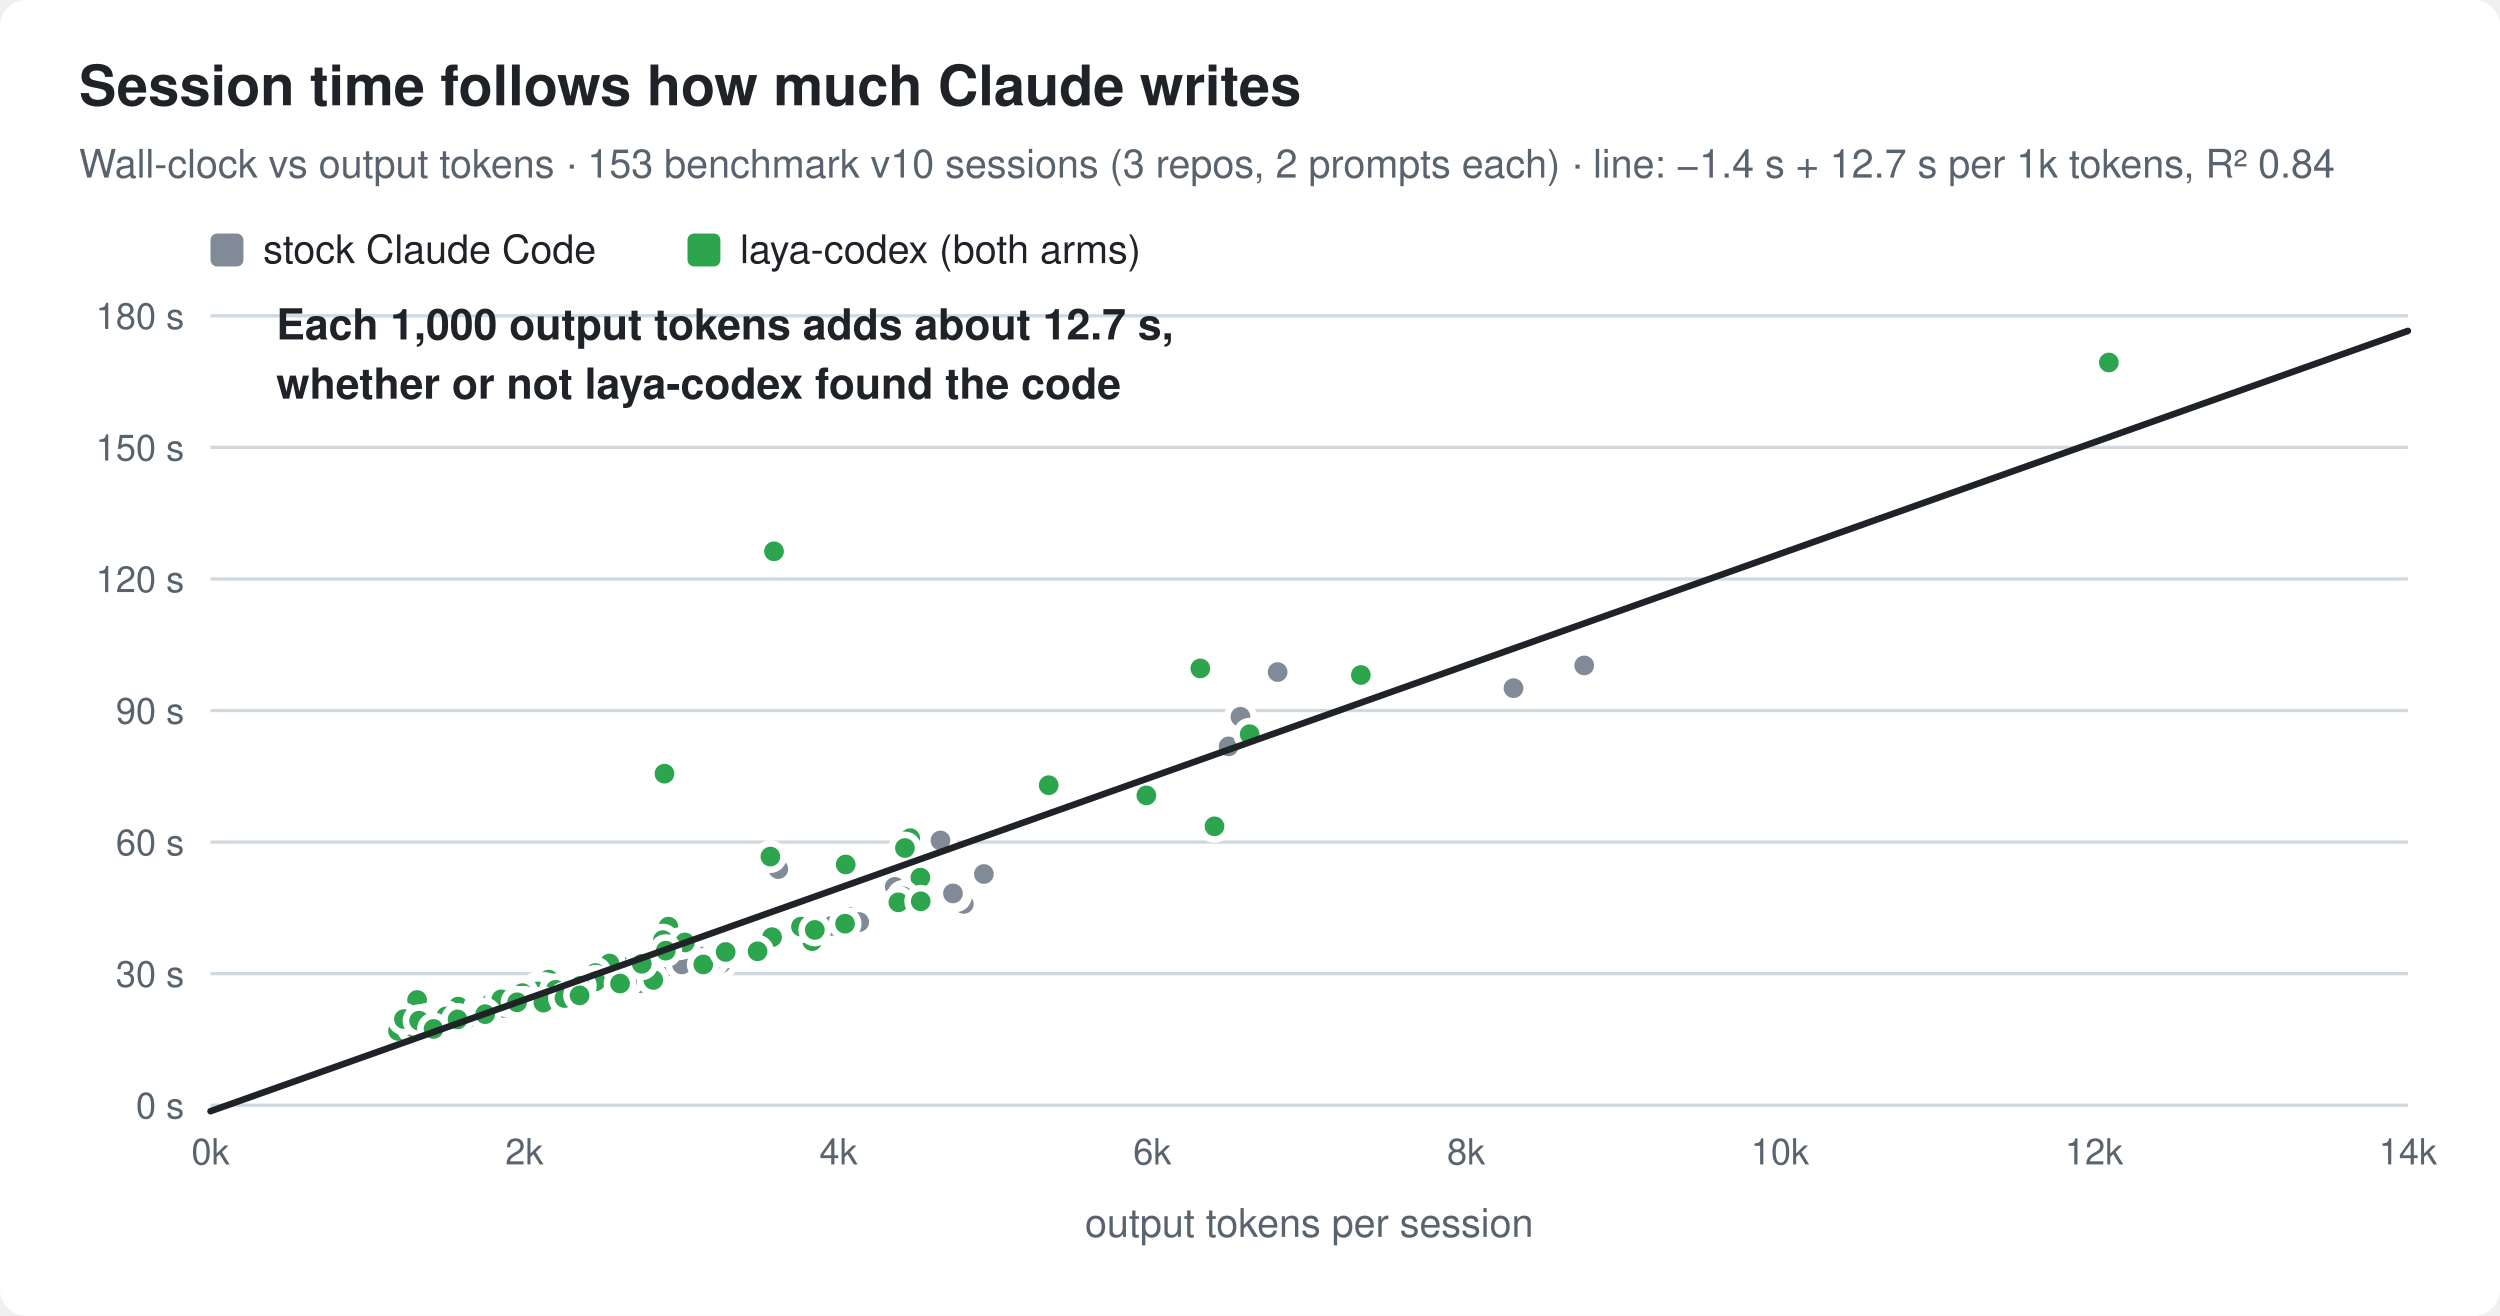
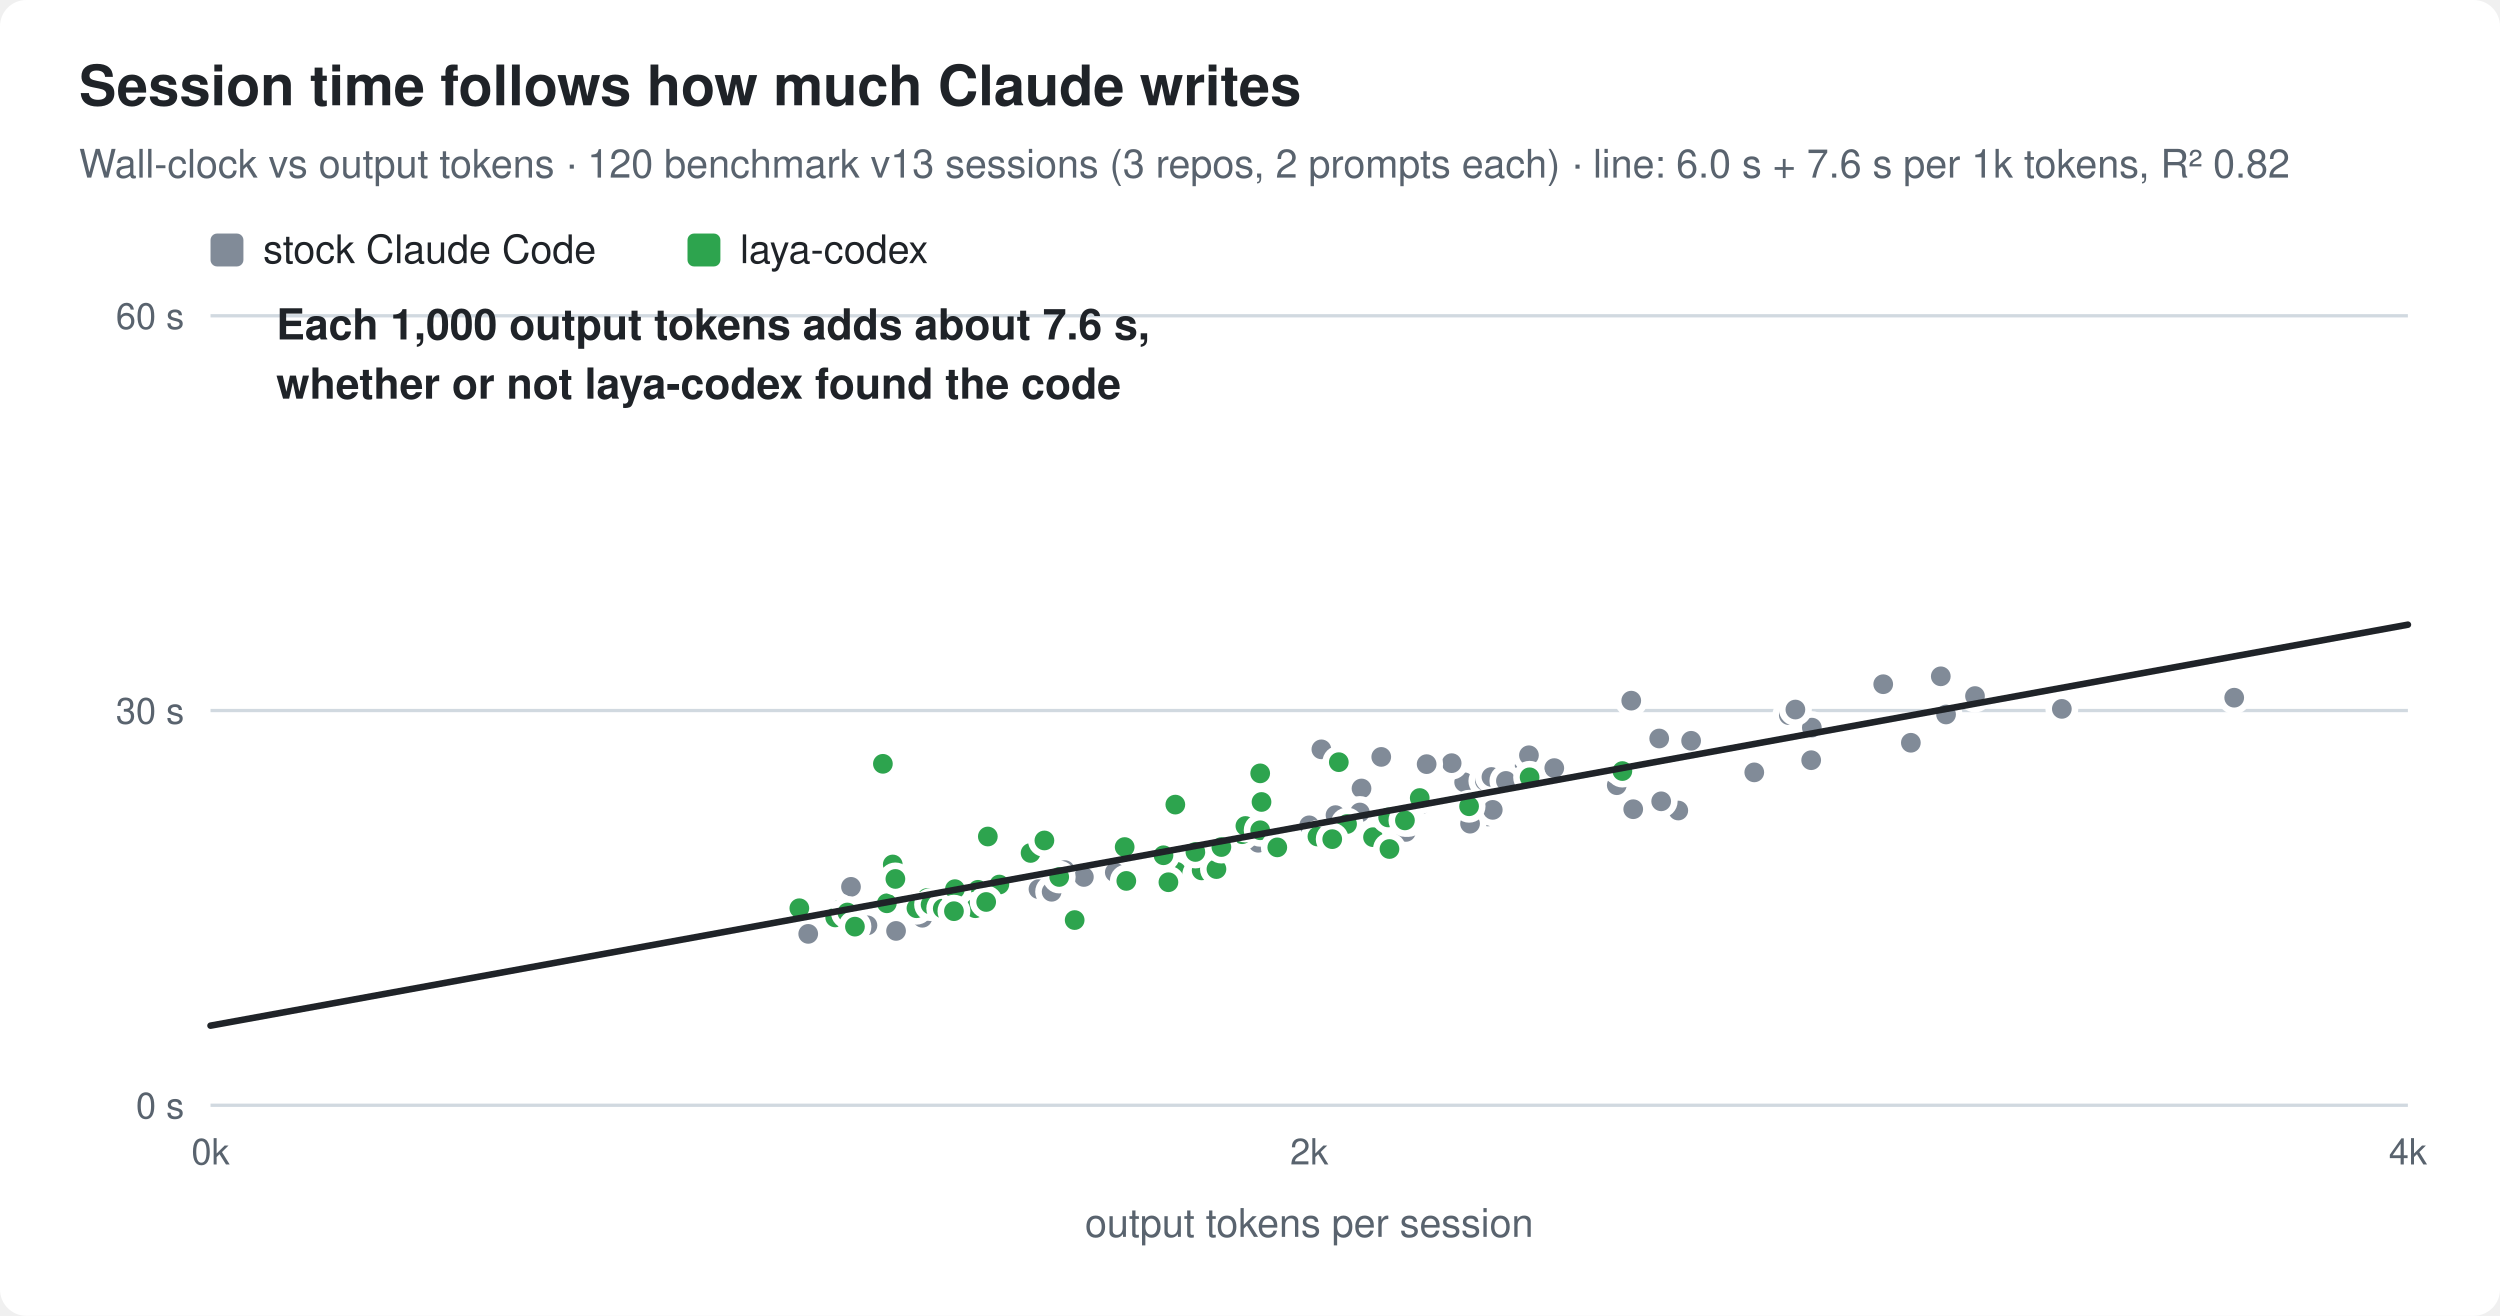
- <svg xmlns="http://www.w3.org/2000/svg" width="760" height="400" viewBox="0 0 760 400" role="img" aria-label="Session wall-clock against output tokens, benchmark v10">
+ <svg xmlns="http://www.w3.org/2000/svg" width="760" height="400" viewBox="0 0 760 400" role="img" aria-label="Session wall-clock against output tokens, benchmark v13">
  <rect width="760" height="400" rx="8" fill="#ffffff" />
  <text x="24.0" y="32.0" font-family="-apple-system,BlinkMacSystemFont,'Segoe UI',Helvetica,Arial,sans-serif" font-size="17" fill="#1f2328" text-anchor="start" font-weight="600">Session time follows how much Claude writes</text>
-   <text x="24.0" y="54.0" font-family="-apple-system,BlinkMacSystemFont,'Segoe UI',Helvetica,Arial,sans-serif" font-size="12" fill="#59636e" text-anchor="start" font-weight="normal">Wall-clock vs output tokens · 153 benchmark v10 sessions (3 repos, 2 prompts each) · line: −1.4 s + 12.7 s per 1k tokens, R² 0.84</text>
+   <text x="24.0" y="54.0" font-family="-apple-system,BlinkMacSystemFont,'Segoe UI',Helvetica,Arial,sans-serif" font-size="12" fill="#59636e" text-anchor="start" font-weight="normal">Wall-clock vs output tokens · 120 benchmark v13 sessions (3 repos, 2 prompts each) · line: 6.0 s + 7.6 s per 1k tokens, R² 0.82</text>
  <rect x="64" y="71" width="10" height="10" rx="2" fill="#818b98" />
  <text x="80.0" y="80.0" font-family="-apple-system,BlinkMacSystemFont,'Segoe UI',Helvetica,Arial,sans-serif" font-size="12" fill="#1f2328" text-anchor="start" font-weight="normal">stock Claude Code</text>
  <rect x="209" y="71" width="10" height="10" rx="2" fill="#2da44e" />
-   <text x="225.0" y="80.0" font-family="-apple-system,BlinkMacSystemFont,'Segoe UI',Helvetica,Arial,sans-serif" font-size="12" fill="#1f2328" text-anchor="start" font-weight="normal">laya-codex (both arms)</text>
+   <text x="225.0" y="80.0" font-family="-apple-system,BlinkMacSystemFont,'Segoe UI',Helvetica,Arial,sans-serif" font-size="12" fill="#1f2328" text-anchor="start" font-weight="normal">laya-codex</text>
  <line x1="64.0" y1="336.0" x2="732.0" y2="336.0" stroke="#d1d9e0" stroke-width="1" />
  <text x="56.0" y="340.0" font-family="-apple-system,BlinkMacSystemFont,'Segoe UI',Helvetica,Arial,sans-serif" font-size="11" fill="#59636e" text-anchor="end" font-weight="normal">0 s</text>
-   <line x1="64.0" y1="296.0" x2="732.0" y2="296.0" stroke="#d1d9e0" stroke-width="1" />
-   <text x="56.0" y="300.0" font-family="-apple-system,BlinkMacSystemFont,'Segoe UI',Helvetica,Arial,sans-serif" font-size="11" fill="#59636e" text-anchor="end" font-weight="normal">30 s</text>
-   <line x1="64.0" y1="256.0" x2="732.0" y2="256.0" stroke="#d1d9e0" stroke-width="1" />
-   <text x="56.0" y="260.0" font-family="-apple-system,BlinkMacSystemFont,'Segoe UI',Helvetica,Arial,sans-serif" font-size="11" fill="#59636e" text-anchor="end" font-weight="normal">60 s</text>
  <line x1="64.0" y1="216.0" x2="732.0" y2="216.0" stroke="#d1d9e0" stroke-width="1" />
-   <text x="56.0" y="220.0" font-family="-apple-system,BlinkMacSystemFont,'Segoe UI',Helvetica,Arial,sans-serif" font-size="11" fill="#59636e" text-anchor="end" font-weight="normal">90 s</text>
-   <line x1="64.0" y1="176.0" x2="732.0" y2="176.0" stroke="#d1d9e0" stroke-width="1" />
-   <text x="56.0" y="180.0" font-family="-apple-system,BlinkMacSystemFont,'Segoe UI',Helvetica,Arial,sans-serif" font-size="11" fill="#59636e" text-anchor="end" font-weight="normal">120 s</text>
-   <line x1="64.0" y1="136.0" x2="732.0" y2="136.0" stroke="#d1d9e0" stroke-width="1" />
-   <text x="56.0" y="140.0" font-family="-apple-system,BlinkMacSystemFont,'Segoe UI',Helvetica,Arial,sans-serif" font-size="11" fill="#59636e" text-anchor="end" font-weight="normal">150 s</text>
+   <text x="56.0" y="220.0" font-family="-apple-system,BlinkMacSystemFont,'Segoe UI',Helvetica,Arial,sans-serif" font-size="11" fill="#59636e" text-anchor="end" font-weight="normal">30 s</text>
  <line x1="64.0" y1="96.0" x2="732.0" y2="96.0" stroke="#d1d9e0" stroke-width="1" />
-   <text x="56.0" y="100.0" font-family="-apple-system,BlinkMacSystemFont,'Segoe UI',Helvetica,Arial,sans-serif" font-size="11" fill="#59636e" text-anchor="end" font-weight="normal">180 s</text>
+   <text x="56.0" y="100.0" font-family="-apple-system,BlinkMacSystemFont,'Segoe UI',Helvetica,Arial,sans-serif" font-size="11" fill="#59636e" text-anchor="end" font-weight="normal">60 s</text>
  <text x="64.0" y="354.0" font-family="-apple-system,BlinkMacSystemFont,'Segoe UI',Helvetica,Arial,sans-serif" font-size="11" fill="#59636e" text-anchor="middle" font-weight="normal">0k</text>
-   <text x="159.4" y="354.0" font-family="-apple-system,BlinkMacSystemFont,'Segoe UI',Helvetica,Arial,sans-serif" font-size="11" fill="#59636e" text-anchor="middle" font-weight="normal">2k</text>
-   <text x="254.9" y="354.0" font-family="-apple-system,BlinkMacSystemFont,'Segoe UI',Helvetica,Arial,sans-serif" font-size="11" fill="#59636e" text-anchor="middle" font-weight="normal">4k</text>
-   <text x="350.3" y="354.0" font-family="-apple-system,BlinkMacSystemFont,'Segoe UI',Helvetica,Arial,sans-serif" font-size="11" fill="#59636e" text-anchor="middle" font-weight="normal">6k</text>
-   <text x="445.7" y="354.0" font-family="-apple-system,BlinkMacSystemFont,'Segoe UI',Helvetica,Arial,sans-serif" font-size="11" fill="#59636e" text-anchor="middle" font-weight="normal">8k</text>
-   <text x="541.1" y="354.0" font-family="-apple-system,BlinkMacSystemFont,'Segoe UI',Helvetica,Arial,sans-serif" font-size="11" fill="#59636e" text-anchor="middle" font-weight="normal">10k</text>
-   <text x="636.6" y="354.0" font-family="-apple-system,BlinkMacSystemFont,'Segoe UI',Helvetica,Arial,sans-serif" font-size="11" fill="#59636e" text-anchor="middle" font-weight="normal">12k</text>
-   <text x="732.0" y="354.0" font-family="-apple-system,BlinkMacSystemFont,'Segoe UI',Helvetica,Arial,sans-serif" font-size="11" fill="#59636e" text-anchor="middle" font-weight="normal">14k</text>
+   <text x="398.0" y="354.0" font-family="-apple-system,BlinkMacSystemFont,'Segoe UI',Helvetica,Arial,sans-serif" font-size="11" fill="#59636e" text-anchor="middle" font-weight="normal">2k</text>
+   <text x="732.0" y="354.0" font-family="-apple-system,BlinkMacSystemFont,'Segoe UI',Helvetica,Arial,sans-serif" font-size="11" fill="#59636e" text-anchor="middle" font-weight="normal">4k</text>
  <text x="398.0" y="376.0" font-family="-apple-system,BlinkMacSystemFont,'Segoe UI',Helvetica,Arial,sans-serif" font-size="12" fill="#59636e" text-anchor="middle" font-weight="normal">output tokens per session</text>
-   <circle cx="293.0" cy="274.8" r="4" fill="#818b98" stroke="#ffffff" stroke-width="2" />
-   <circle cx="290.5" cy="272.3" r="4" fill="#818b98" stroke="#ffffff" stroke-width="2" />
-   <circle cx="219.2" cy="292.9" r="4" fill="#818b98" stroke="#ffffff" stroke-width="2" />
-   <circle cx="272.0" cy="269.6" r="4" fill="#818b98" stroke="#ffffff" stroke-width="2" />
-   <circle cx="481.6" cy="202.3" r="4" fill="#818b98" stroke="#ffffff" stroke-width="2" />
-   <circle cx="373.5" cy="226.9" r="4" fill="#818b98" stroke="#ffffff" stroke-width="2" />
-   <circle cx="377.1" cy="217.9" r="4" fill="#818b98" stroke="#ffffff" stroke-width="2" />
-   <circle cx="285.9" cy="255.5" r="4" fill="#818b98" stroke="#ffffff" stroke-width="2" />
-   <circle cx="388.4" cy="204.3" r="4" fill="#818b98" stroke="#ffffff" stroke-width="2" />
-   <circle cx="460.1" cy="209.2" r="4" fill="#818b98" stroke="#ffffff" stroke-width="2" />
-   <circle cx="236.6" cy="264.2" r="4" fill="#818b98" stroke="#ffffff" stroke-width="2" />
-   <circle cx="214.2" cy="290.5" r="4" fill="#818b98" stroke="#ffffff" stroke-width="2" />
-   <circle cx="166.0" cy="303.8" r="4" fill="#818b98" stroke="#ffffff" stroke-width="2" />
-   <circle cx="289.7" cy="271.6" r="4" fill="#818b98" stroke="#ffffff" stroke-width="2" />
-   <circle cx="163.2" cy="305.5" r="4" fill="#818b98" stroke="#ffffff" stroke-width="2" />
-   <circle cx="136.3" cy="309.8" r="4" fill="#818b98" stroke="#ffffff" stroke-width="2" />
-   <circle cx="158.0" cy="301.7" r="4" fill="#818b98" stroke="#ffffff" stroke-width="2" />
-   <circle cx="154.9" cy="305.8" r="4" fill="#818b98" stroke="#ffffff" stroke-width="2" />
-   <circle cx="165.1" cy="301.9" r="4" fill="#818b98" stroke="#ffffff" stroke-width="2" />
-   <circle cx="213.4" cy="290.8" r="4" fill="#818b98" stroke="#ffffff" stroke-width="2" />
-   <circle cx="125.4" cy="312.1" r="4" fill="#818b98" stroke="#ffffff" stroke-width="2" />
-   <circle cx="136.2" cy="309.3" r="4" fill="#818b98" stroke="#ffffff" stroke-width="2" />
-   <circle cx="259.3" cy="278.7" r="4" fill="#818b98" stroke="#ffffff" stroke-width="2" />
-   <circle cx="180.2" cy="300.3" r="4" fill="#818b98" stroke="#ffffff" stroke-width="2" />
-   <circle cx="163.5" cy="300.3" r="4" fill="#818b98" stroke="#ffffff" stroke-width="2" />
-   <circle cx="147.5" cy="308.0" r="4" fill="#818b98" stroke="#ffffff" stroke-width="2" />
-   <circle cx="194.2" cy="297.8" r="4" fill="#818b98" stroke="#ffffff" stroke-width="2" />
-   <circle cx="163.5" cy="302.0" r="4" fill="#818b98" stroke="#ffffff" stroke-width="2" />
-   <circle cx="180.2" cy="300.1" r="4" fill="#818b98" stroke="#ffffff" stroke-width="2" />
-   <circle cx="261.2" cy="280.3" r="4" fill="#818b98" stroke="#ffffff" stroke-width="2" />
-   <circle cx="199.0" cy="295.1" r="4" fill="#818b98" stroke="#ffffff" stroke-width="2" />
-   <circle cx="177.6" cy="298.3" r="4" fill="#818b98" stroke="#ffffff" stroke-width="2" />
-   <circle cx="205.2" cy="290.9" r="4" fill="#818b98" stroke="#ffffff" stroke-width="2" />
-   <circle cx="201.4" cy="291.7" r="4" fill="#818b98" stroke="#ffffff" stroke-width="2" />
-   <circle cx="202.8" cy="293.9" r="4" fill="#818b98" stroke="#ffffff" stroke-width="2" />
-   <circle cx="189.2" cy="297.0" r="4" fill="#818b98" stroke="#ffffff" stroke-width="2" />
-   <circle cx="194.4" cy="294.2" r="4" fill="#818b98" stroke="#ffffff" stroke-width="2" />
-   <circle cx="153.6" cy="306.2" r="4" fill="#818b98" stroke="#ffffff" stroke-width="2" />
-   <circle cx="166.2" cy="298.5" r="4" fill="#818b98" stroke="#ffffff" stroke-width="2" />
-   <circle cx="199.9" cy="289.4" r="4" fill="#818b98" stroke="#ffffff" stroke-width="2" />
-   <circle cx="197.0" cy="293.4" r="4" fill="#818b98" stroke="#ffffff" stroke-width="2" />
-   <circle cx="207.4" cy="291.0" r="4" fill="#818b98" stroke="#ffffff" stroke-width="2" />
-   <circle cx="299.1" cy="265.7" r="4" fill="#818b98" stroke="#ffffff" stroke-width="2" />
-   <circle cx="207.3" cy="293.2" r="4" fill="#818b98" stroke="#ffffff" stroke-width="2" />
-   <circle cx="171.6" cy="299.3" r="4" fill="#818b98" stroke="#ffffff" stroke-width="2" />
-   <circle cx="173.3" cy="300.2" r="4" fill="#818b98" stroke="#ffffff" stroke-width="2" />
-   <circle cx="252.7" cy="281.5" r="4" fill="#818b98" stroke="#ffffff" stroke-width="2" />
-   <circle cx="176.7" cy="300.7" r="4" fill="#818b98" stroke="#ffffff" stroke-width="2" />
-   <circle cx="216.7" cy="292.1" r="4" fill="#818b98" stroke="#ffffff" stroke-width="2" />
-   <circle cx="194.6" cy="298.9" r="4" fill="#818b98" stroke="#ffffff" stroke-width="2" />
-   <circle cx="190.8" cy="298.1" r="4" fill="#818b98" stroke="#ffffff" stroke-width="2" />
-   <circle cx="256.9" cy="280.8" r="4" fill="#2da44e" stroke="#ffffff" stroke-width="2" />
-   <circle cx="177.3" cy="302.6" r="4" fill="#2da44e" stroke="#ffffff" stroke-width="2" />
-   <circle cx="179.5" cy="298.0" r="4" fill="#2da44e" stroke="#ffffff" stroke-width="2" />
-   <circle cx="175.1" cy="299.5" r="4" fill="#2da44e" stroke="#ffffff" stroke-width="2" />
-   <circle cx="171.5" cy="302.8" r="4" fill="#2da44e" stroke="#ffffff" stroke-width="2" />
-   <circle cx="151.5" cy="307.1" r="4" fill="#2da44e" stroke="#ffffff" stroke-width="2" />
-   <circle cx="246.9" cy="286.1" r="4" fill="#2da44e" stroke="#ffffff" stroke-width="2" />
-   <circle cx="369.2" cy="251.2" r="4" fill="#2da44e" stroke="#ffffff" stroke-width="2" />
-   <circle cx="379.9" cy="223.2" r="4" fill="#2da44e" stroke="#ffffff" stroke-width="2" />
-   <circle cx="279.8" cy="266.8" r="4" fill="#2da44e" stroke="#ffffff" stroke-width="2" />
-   <circle cx="413.7" cy="205.2" r="4" fill="#2da44e" stroke="#ffffff" stroke-width="2" />
-   <circle cx="641.1" cy="110.2" r="4" fill="#2da44e" stroke="#ffffff" stroke-width="2" />
-   <circle cx="364.9" cy="203.2" r="4" fill="#2da44e" stroke="#ffffff" stroke-width="2" />
-   <circle cx="276.7" cy="254.8" r="4" fill="#2da44e" stroke="#ffffff" stroke-width="2" />
-   <circle cx="203.2" cy="281.7" r="4" fill="#2da44e" stroke="#ffffff" stroke-width="2" />
-   <circle cx="318.8" cy="238.7" r="4" fill="#2da44e" stroke="#ffffff" stroke-width="2" />
-   <circle cx="275.1" cy="257.8" r="4" fill="#2da44e" stroke="#ffffff" stroke-width="2" />
-   <circle cx="234.2" cy="260.4" r="4" fill="#2da44e" stroke="#ffffff" stroke-width="2" />
-   <circle cx="348.5" cy="241.8" r="4" fill="#2da44e" stroke="#ffffff" stroke-width="2" />
-   <circle cx="257.1" cy="262.8" r="4" fill="#2da44e" stroke="#ffffff" stroke-width="2" />
-   <circle cx="202.0" cy="235.2" r="4" fill="#2da44e" stroke="#ffffff" stroke-width="2" />
-   <circle cx="213.8" cy="293.2" r="4" fill="#2da44e" stroke="#ffffff" stroke-width="2" />
-   <circle cx="206.6" cy="286.9" r="4" fill="#2da44e" stroke="#ffffff" stroke-width="2" />
-   <circle cx="186.6" cy="298.7" r="4" fill="#2da44e" stroke="#ffffff" stroke-width="2" />
-   <circle cx="160.7" cy="306.1" r="4" fill="#2da44e" stroke="#ffffff" stroke-width="2" />
-   <circle cx="156.7" cy="304.3" r="4" fill="#2da44e" stroke="#ffffff" stroke-width="2" />
-   <circle cx="234.7" cy="284.9" r="4" fill="#2da44e" stroke="#ffffff" stroke-width="2" />
-   <circle cx="274.6" cy="272.5" r="4" fill="#2da44e" stroke="#ffffff" stroke-width="2" />
-   <circle cx="163.0" cy="303.3" r="4" fill="#2da44e" stroke="#ffffff" stroke-width="2" />
-   <circle cx="160.4" cy="304.5" r="4" fill="#2da44e" stroke="#ffffff" stroke-width="2" />
-   <circle cx="158.9" cy="305.3" r="4" fill="#2da44e" stroke="#ffffff" stroke-width="2" />
-   <circle cx="151.8" cy="305.8" r="4" fill="#2da44e" stroke="#ffffff" stroke-width="2" />
-   <circle cx="126.8" cy="304.0" r="4" fill="#2da44e" stroke="#ffffff" stroke-width="2" />
-   <circle cx="129.7" cy="309.9" r="4" fill="#2da44e" stroke="#ffffff" stroke-width="2" />
-   <circle cx="147.1" cy="304.9" r="4" fill="#2da44e" stroke="#ffffff" stroke-width="2" />
-   <circle cx="132.9" cy="310.2" r="4" fill="#2da44e" stroke="#ffffff" stroke-width="2" />
-   <circle cx="159.8" cy="304.3" r="4" fill="#2da44e" stroke="#ffffff" stroke-width="2" />
-   <circle cx="144.7" cy="307.0" r="4" fill="#2da44e" stroke="#ffffff" stroke-width="2" />
-   <circle cx="141.0" cy="310.9" r="4" fill="#2da44e" stroke="#ffffff" stroke-width="2" />
-   <circle cx="154.4" cy="306.2" r="4" fill="#2da44e" stroke="#ffffff" stroke-width="2" />
-   <circle cx="121.7" cy="313.9" r="4" fill="#2da44e" stroke="#ffffff" stroke-width="2" />
-   <circle cx="121.0" cy="313.4" r="4" fill="#2da44e" stroke="#ffffff" stroke-width="2" />
-   <circle cx="125.5" cy="312.3" r="4" fill="#2da44e" stroke="#ffffff" stroke-width="2" />
-   <circle cx="122.8" cy="309.8" r="4" fill="#2da44e" stroke="#ffffff" stroke-width="2" />
-   <circle cx="243.5" cy="281.7" r="4" fill="#2da44e" stroke="#ffffff" stroke-width="2" />
-   <circle cx="273.1" cy="274.3" r="4" fill="#2da44e" stroke="#ffffff" stroke-width="2" />
-   <circle cx="166.1" cy="303.3" r="4" fill="#2da44e" stroke="#ffffff" stroke-width="2" />
-   <circle cx="144.0" cy="307.8" r="4" fill="#2da44e" stroke="#ffffff" stroke-width="2" />
-   <circle cx="166.8" cy="297.8" r="4" fill="#2da44e" stroke="#ffffff" stroke-width="2" />
-   <circle cx="159.3" cy="302.9" r="4" fill="#2da44e" stroke="#ffffff" stroke-width="2" />
-   <circle cx="146.4" cy="308.0" r="4" fill="#2da44e" stroke="#ffffff" stroke-width="2" />
-   <circle cx="139.3" cy="306.0" r="4" fill="#2da44e" stroke="#ffffff" stroke-width="2" />
-   <circle cx="168.4" cy="302.6" r="4" fill="#2da44e" stroke="#ffffff" stroke-width="2" />
-   <circle cx="177.3" cy="298.0" r="4" fill="#2da44e" stroke="#ffffff" stroke-width="2" />
-   <circle cx="157.7" cy="305.1" r="4" fill="#2da44e" stroke="#ffffff" stroke-width="2" />
-   <circle cx="157.5" cy="304.6" r="4" fill="#2da44e" stroke="#ffffff" stroke-width="2" />
-   <circle cx="156.1" cy="303.6" r="4" fill="#2da44e" stroke="#ffffff" stroke-width="2" />
-   <circle cx="168.8" cy="302.3" r="4" fill="#2da44e" stroke="#ffffff" stroke-width="2" />
-   <circle cx="165.5" cy="300.5" r="4" fill="#2da44e" stroke="#ffffff" stroke-width="2" />
-   <circle cx="220.6" cy="289.4" r="4" fill="#2da44e" stroke="#ffffff" stroke-width="2" />
-   <circle cx="198.6" cy="297.9" r="4" fill="#2da44e" stroke="#ffffff" stroke-width="2" />
-   <circle cx="230.3" cy="289.2" r="4" fill="#2da44e" stroke="#ffffff" stroke-width="2" />
-   <circle cx="135.6" cy="309.0" r="4" fill="#2da44e" stroke="#ffffff" stroke-width="2" />
-   <circle cx="147.2" cy="307.3" r="4" fill="#2da44e" stroke="#ffffff" stroke-width="2" />
-   <circle cx="194.2" cy="292.7" r="4" fill="#2da44e" stroke="#ffffff" stroke-width="2" />
-   <circle cx="175.6" cy="297.2" r="4" fill="#2da44e" stroke="#ffffff" stroke-width="2" />
-   <circle cx="184.9" cy="296.9" r="4" fill="#2da44e" stroke="#ffffff" stroke-width="2" />
-   <circle cx="189.8" cy="294.0" r="4" fill="#2da44e" stroke="#ffffff" stroke-width="2" />
-   <circle cx="141.1" cy="310.5" r="4" fill="#2da44e" stroke="#ffffff" stroke-width="2" />
-   <circle cx="127.4" cy="310.3" r="4" fill="#2da44e" stroke="#ffffff" stroke-width="2" />
-   <circle cx="153.3" cy="306.4" r="4" fill="#2da44e" stroke="#ffffff" stroke-width="2" />
-   <circle cx="145.6" cy="306.8" r="4" fill="#2da44e" stroke="#ffffff" stroke-width="2" />
-   <circle cx="183.2" cy="293.9" r="4" fill="#2da44e" stroke="#ffffff" stroke-width="2" />
-   <circle cx="185.3" cy="292.9" r="4" fill="#2da44e" stroke="#ffffff" stroke-width="2" />
-   <circle cx="166.9" cy="300.9" r="4" fill="#2da44e" stroke="#ffffff" stroke-width="2" />
-   <circle cx="154.9" cy="304.5" r="4" fill="#2da44e" stroke="#ffffff" stroke-width="2" />
-   <circle cx="195.1" cy="293.0" r="4" fill="#2da44e" stroke="#ffffff" stroke-width="2" />
-   <circle cx="201.5" cy="285.8" r="4" fill="#2da44e" stroke="#ffffff" stroke-width="2" />
-   <circle cx="146.5" cy="306.5" r="4" fill="#2da44e" stroke="#ffffff" stroke-width="2" />
-   <circle cx="208.2" cy="286.5" r="4" fill="#2da44e" stroke="#ffffff" stroke-width="2" />
-   <circle cx="181.0" cy="295.8" r="4" fill="#2da44e" stroke="#ffffff" stroke-width="2" />
-   <circle cx="176.7" cy="298.1" r="4" fill="#2da44e" stroke="#ffffff" stroke-width="2" />
-   <circle cx="149.3" cy="305.0" r="4" fill="#2da44e" stroke="#ffffff" stroke-width="2" />
-   <circle cx="247.7" cy="282.7" r="4" fill="#2da44e" stroke="#ffffff" stroke-width="2" />
-   <circle cx="279.9" cy="274.0" r="4" fill="#2da44e" stroke="#ffffff" stroke-width="2" />
-   <circle cx="163.5" cy="301.4" r="4" fill="#2da44e" stroke="#ffffff" stroke-width="2" />
-   <circle cx="152.4" cy="303.8" r="4" fill="#2da44e" stroke="#ffffff" stroke-width="2" />
-   <circle cx="168.9" cy="300.9" r="4" fill="#2da44e" stroke="#ffffff" stroke-width="2" />
-   <circle cx="158.8" cy="301.9" r="4" fill="#2da44e" stroke="#ffffff" stroke-width="2" />
-   <circle cx="131.8" cy="312.8" r="4" fill="#2da44e" stroke="#ffffff" stroke-width="2" />
-   <circle cx="139.1" cy="309.9" r="4" fill="#2da44e" stroke="#ffffff" stroke-width="2" />
-   <circle cx="181.1" cy="298.3" r="4" fill="#2da44e" stroke="#ffffff" stroke-width="2" />
-   <circle cx="202.4" cy="289.0" r="4" fill="#2da44e" stroke="#ffffff" stroke-width="2" />
-   <circle cx="159.3" cy="304.7" r="4" fill="#2da44e" stroke="#ffffff" stroke-width="2" />
-   <circle cx="157.2" cy="304.7" r="4" fill="#2da44e" stroke="#ffffff" stroke-width="2" />
-   <circle cx="176.4" cy="299.7" r="4" fill="#2da44e" stroke="#ffffff" stroke-width="2" />
-   <circle cx="165.2" cy="304.8" r="4" fill="#2da44e" stroke="#ffffff" stroke-width="2" />
-   <circle cx="171.6" cy="303.4" r="4" fill="#2da44e" stroke="#ffffff" stroke-width="2" />
-   <circle cx="188.5" cy="299.0" r="4" fill="#2da44e" stroke="#ffffff" stroke-width="2" />
-   <circle cx="176.2" cy="302.6" r="4" fill="#2da44e" stroke="#ffffff" stroke-width="2" />
-   <circle cx="147.5" cy="308.3" r="4" fill="#2da44e" stroke="#ffffff" stroke-width="2" />
-   <circle cx="235.3" cy="167.6" r="4" fill="#2da44e" stroke="#ffffff" stroke-width="2" />
-   <line x1="64.0" y1="337.8" x2="732.0" y2="100.6" stroke="#1f2328" stroke-width="2" stroke-linecap="round" />
-   <text x="84.0" y="103.2" font-family="-apple-system,BlinkMacSystemFont,'Segoe UI',Helvetica,Arial,sans-serif" font-size="13" fill="#1f2328" text-anchor="start" font-weight="600">Each 1,000 output tokens adds about 12.7 s,</text>
+   <circle cx="543.8" cy="217.4" r="4" fill="#818b98" stroke="#ffffff" stroke-width="2" />
+   <circle cx="445.1" cy="237.8" r="4" fill="#818b98" stroke="#ffffff" stroke-width="2" />
+   <circle cx="580.9" cy="225.8" r="4" fill="#818b98" stroke="#ffffff" stroke-width="2" />
+   <circle cx="510.2" cy="246.4" r="4" fill="#818b98" stroke="#ffffff" stroke-width="2" />
+   <circle cx="496.5" cy="246.0" r="4" fill="#818b98" stroke="#ffffff" stroke-width="2" />
+   <circle cx="600.4" cy="211.6" r="4" fill="#818b98" stroke="#ffffff" stroke-width="2" />
+   <circle cx="550.6" cy="231.1" r="4" fill="#818b98" stroke="#ffffff" stroke-width="2" />
+   <circle cx="451.4" cy="237.4" r="4" fill="#818b98" stroke="#ffffff" stroke-width="2" />
+   <circle cx="467.8" cy="233.4" r="4" fill="#818b98" stroke="#ffffff" stroke-width="2" />
+   <circle cx="463.5" cy="232.8" r="4" fill="#818b98" stroke="#ffffff" stroke-width="2" />
+   <circle cx="679.2" cy="212.1" r="4" fill="#818b98" stroke="#ffffff" stroke-width="2" />
+   <circle cx="431.9" cy="244.6" r="4" fill="#818b98" stroke="#ffffff" stroke-width="2" />
+   <circle cx="590.0" cy="205.6" r="4" fill="#818b98" stroke="#ffffff" stroke-width="2" />
+   <circle cx="504.4" cy="224.5" r="4" fill="#818b98" stroke="#ffffff" stroke-width="2" />
+   <circle cx="550.8" cy="221.2" r="4" fill="#818b98" stroke="#ffffff" stroke-width="2" />
+   <circle cx="626.8" cy="215.5" r="4" fill="#818b98" stroke="#ffffff" stroke-width="2" />
+   <circle cx="426.6" cy="248.3" r="4" fill="#818b98" stroke="#ffffff" stroke-width="2" />
+   <circle cx="572.5" cy="208.0" r="4" fill="#818b98" stroke="#ffffff" stroke-width="2" />
+   <circle cx="533.3" cy="234.8" r="4" fill="#818b98" stroke="#ffffff" stroke-width="2" />
+   <circle cx="505.0" cy="243.6" r="4" fill="#818b98" stroke="#ffffff" stroke-width="2" />
+   <circle cx="413.9" cy="239.7" r="4" fill="#818b98" stroke="#ffffff" stroke-width="2" />
+   <circle cx="300.1" cy="272.3" r="4" fill="#818b98" stroke="#ffffff" stroke-width="2" />
+   <circle cx="495.9" cy="213.0" r="4" fill="#818b98" stroke="#ffffff" stroke-width="2" />
+   <circle cx="263.7" cy="281.3" r="4" fill="#818b98" stroke="#ffffff" stroke-width="2" />
+   <circle cx="280.4" cy="279.0" r="4" fill="#818b98" stroke="#ffffff" stroke-width="2" />
+   <circle cx="302.1" cy="271.1" r="4" fill="#818b98" stroke="#ffffff" stroke-width="2" />
+   <circle cx="245.7" cy="283.9" r="4" fill="#818b98" stroke="#ffffff" stroke-width="2" />
+   <circle cx="323.9" cy="266.3" r="4" fill="#818b98" stroke="#ffffff" stroke-width="2" />
+   <circle cx="452.3" cy="248.2" r="4" fill="#818b98" stroke="#ffffff" stroke-width="2" />
+   <circle cx="272.4" cy="283.0" r="4" fill="#818b98" stroke="#ffffff" stroke-width="2" />
+   <circle cx="258.7" cy="269.6" r="4" fill="#818b98" stroke="#ffffff" stroke-width="2" />
+   <circle cx="545.8" cy="215.7" r="4" fill="#818b98" stroke="#ffffff" stroke-width="2" />
+   <circle cx="315.7" cy="270.3" r="4" fill="#818b98" stroke="#ffffff" stroke-width="2" />
+   <circle cx="383.1" cy="255.1" r="4" fill="#818b98" stroke="#ffffff" stroke-width="2" />
+   <circle cx="323.7" cy="264.5" r="4" fill="#818b98" stroke="#ffffff" stroke-width="2" />
+   <circle cx="491.5" cy="238.7" r="4" fill="#818b98" stroke="#ffffff" stroke-width="2" />
+   <circle cx="338.9" cy="265.2" r="4" fill="#818b98" stroke="#ffffff" stroke-width="2" />
+   <circle cx="382.5" cy="256.2" r="4" fill="#818b98" stroke="#ffffff" stroke-width="2" />
+   <circle cx="514.1" cy="225.2" r="4" fill="#818b98" stroke="#ffffff" stroke-width="2" />
+   <circle cx="431.1" cy="241.7" r="4" fill="#818b98" stroke="#ffffff" stroke-width="2" />
+   <circle cx="398.0" cy="250.9" r="4" fill="#818b98" stroke="#ffffff" stroke-width="2" />
+   <circle cx="441.3" cy="232.0" r="4" fill="#818b98" stroke="#ffffff" stroke-width="2" />
+   <circle cx="453.4" cy="236.2" r="4" fill="#818b98" stroke="#ffffff" stroke-width="2" />
+   <circle cx="413.4" cy="247.0" r="4" fill="#818b98" stroke="#ffffff" stroke-width="2" />
+   <circle cx="427.4" cy="252.9" r="4" fill="#818b98" stroke="#ffffff" stroke-width="2" />
+   <circle cx="433.7" cy="232.3" r="4" fill="#818b98" stroke="#ffffff" stroke-width="2" />
+   <circle cx="329.5" cy="266.6" r="4" fill="#818b98" stroke="#ffffff" stroke-width="2" />
+   <circle cx="419.9" cy="230.1" r="4" fill="#818b98" stroke="#ffffff" stroke-width="2" />
+   <circle cx="457.8" cy="237.4" r="4" fill="#818b98" stroke="#ffffff" stroke-width="2" />
+   <circle cx="453.8" cy="246.2" r="4" fill="#818b98" stroke="#ffffff" stroke-width="2" />
+   <circle cx="401.7" cy="227.8" r="4" fill="#818b98" stroke="#ffffff" stroke-width="2" />
+   <circle cx="591.6" cy="217.2" r="4" fill="#818b98" stroke="#ffffff" stroke-width="2" />
+   <circle cx="406.0" cy="247.8" r="4" fill="#818b98" stroke="#ffffff" stroke-width="2" />
+   <circle cx="279.1" cy="273.6" r="4" fill="#818b98" stroke="#ffffff" stroke-width="2" />
+   <circle cx="319.7" cy="271.1" r="4" fill="#818b98" stroke="#ffffff" stroke-width="2" />
+   <circle cx="492.0" cy="233.5" r="4" fill="#818b98" stroke="#ffffff" stroke-width="2" />
+   <circle cx="359.9" cy="260.9" r="4" fill="#818b98" stroke="#ffffff" stroke-width="2" />
+   <circle cx="464.8" cy="229.6" r="4" fill="#818b98" stroke="#ffffff" stroke-width="2" />
+   <circle cx="472.5" cy="233.5" r="4" fill="#818b98" stroke="#ffffff" stroke-width="2" />
+   <circle cx="446.9" cy="250.4" r="4" fill="#818b98" stroke="#ffffff" stroke-width="2" />
+   <circle cx="400.5" cy="254.3" r="4" fill="#2da44e" stroke="#ffffff" stroke-width="2" />
+   <circle cx="299.8" cy="271.5" r="4" fill="#2da44e" stroke="#ffffff" stroke-width="2" />
+   <circle cx="342.4" cy="267.8" r="4" fill="#2da44e" stroke="#ffffff" stroke-width="2" />
+   <circle cx="493.2" cy="234.4" r="4" fill="#2da44e" stroke="#ffffff" stroke-width="2" />
+   <circle cx="417.4" cy="254.5" r="4" fill="#2da44e" stroke="#ffffff" stroke-width="2" />
+   <circle cx="428.2" cy="249.4" r="4" fill="#2da44e" stroke="#ffffff" stroke-width="2" />
+   <circle cx="377.6" cy="253.6" r="4" fill="#2da44e" stroke="#ffffff" stroke-width="2" />
+   <circle cx="407.0" cy="231.7" r="4" fill="#2da44e" stroke="#ffffff" stroke-width="2" />
+   <circle cx="366.8" cy="260.3" r="4" fill="#2da44e" stroke="#ffffff" stroke-width="2" />
+   <circle cx="322.0" cy="266.6" r="4" fill="#2da44e" stroke="#ffffff" stroke-width="2" />
+   <circle cx="357.6" cy="265.0" r="4" fill="#2da44e" stroke="#ffffff" stroke-width="2" />
+   <circle cx="326.7" cy="279.7" r="4" fill="#2da44e" stroke="#ffffff" stroke-width="2" />
+   <circle cx="364.4" cy="265.9" r="4" fill="#2da44e" stroke="#ffffff" stroke-width="2" />
+   <circle cx="269.6" cy="274.6" r="4" fill="#2da44e" stroke="#ffffff" stroke-width="2" />
+   <circle cx="355.2" cy="268.2" r="4" fill="#2da44e" stroke="#ffffff" stroke-width="2" />
+   <circle cx="422.4" cy="258.1" r="4" fill="#2da44e" stroke="#ffffff" stroke-width="2" />
+   <circle cx="282.6" cy="274.5" r="4" fill="#2da44e" stroke="#ffffff" stroke-width="2" />
+   <circle cx="422.0" cy="248.5" r="4" fill="#2da44e" stroke="#ffffff" stroke-width="2" />
+   <circle cx="365.3" cy="264.6" r="4" fill="#2da44e" stroke="#ffffff" stroke-width="2" />
+   <circle cx="409.5" cy="250.5" r="4" fill="#2da44e" stroke="#ffffff" stroke-width="2" />
+   <circle cx="383.1" cy="235.1" r="4" fill="#2da44e" stroke="#ffffff" stroke-width="2" />
+   <circle cx="357.3" cy="244.6" r="4" fill="#2da44e" stroke="#ffffff" stroke-width="2" />
+   <circle cx="363.4" cy="259.0" r="4" fill="#2da44e" stroke="#ffffff" stroke-width="2" />
+   <circle cx="281.8" cy="273.0" r="4" fill="#2da44e" stroke="#ffffff" stroke-width="2" />
+   <circle cx="291.5" cy="271.2" r="4" fill="#2da44e" stroke="#ffffff" stroke-width="2" />
+   <circle cx="271.4" cy="262.8" r="4" fill="#2da44e" stroke="#ffffff" stroke-width="2" />
+   <circle cx="313.3" cy="259.3" r="4" fill="#2da44e" stroke="#ffffff" stroke-width="2" />
+   <circle cx="297.3" cy="270.5" r="4" fill="#2da44e" stroke="#ffffff" stroke-width="2" />
+   <circle cx="301.1" cy="275.2" r="4" fill="#2da44e" stroke="#ffffff" stroke-width="2" />
+   <circle cx="255.2" cy="276.6" r="4" fill="#2da44e" stroke="#ffffff" stroke-width="2" />
+   <circle cx="268.4" cy="232.2" r="4" fill="#2da44e" stroke="#ffffff" stroke-width="2" />
+   <circle cx="446.6" cy="245.1" r="4" fill="#2da44e" stroke="#ffffff" stroke-width="2" />
+   <circle cx="303.8" cy="268.9" r="4" fill="#2da44e" stroke="#ffffff" stroke-width="2" />
+   <circle cx="383.8" cy="250.8" r="4" fill="#2da44e" stroke="#ffffff" stroke-width="2" />
+   <circle cx="278.6" cy="276.1" r="4" fill="#2da44e" stroke="#ffffff" stroke-width="2" />
+   <circle cx="465.0" cy="236.3" r="4" fill="#2da44e" stroke="#ffffff" stroke-width="2" />
+   <circle cx="282.9" cy="275.0" r="4" fill="#2da44e" stroke="#ffffff" stroke-width="2" />
+   <circle cx="286.6" cy="276.2" r="4" fill="#2da44e" stroke="#ffffff" stroke-width="2" />
+   <circle cx="353.7" cy="260.0" r="4" fill="#2da44e" stroke="#ffffff" stroke-width="2" />
+   <circle cx="369.8" cy="264.2" r="4" fill="#2da44e" stroke="#ffffff" stroke-width="2" />
+   <circle cx="290.3" cy="270.3" r="4" fill="#2da44e" stroke="#ffffff" stroke-width="2" />
+   <circle cx="253.9" cy="278.9" r="4" fill="#2da44e" stroke="#ffffff" stroke-width="2" />
+   <circle cx="300.3" cy="254.3" r="4" fill="#2da44e" stroke="#ffffff" stroke-width="2" />
+   <circle cx="272.2" cy="267.2" r="4" fill="#2da44e" stroke="#ffffff" stroke-width="2" />
+   <circle cx="296.5" cy="276.1" r="4" fill="#2da44e" stroke="#ffffff" stroke-width="2" />
+   <circle cx="383.5" cy="243.8" r="4" fill="#2da44e" stroke="#ffffff" stroke-width="2" />
+   <circle cx="243.0" cy="276.1" r="4" fill="#2da44e" stroke="#ffffff" stroke-width="2" />
+   <circle cx="317.5" cy="255.5" r="4" fill="#2da44e" stroke="#ffffff" stroke-width="2" />
+   <circle cx="371.3" cy="257.5" r="4" fill="#2da44e" stroke="#ffffff" stroke-width="2" />
+   <circle cx="431.6" cy="242.6" r="4" fill="#2da44e" stroke="#ffffff" stroke-width="2" />
+   <circle cx="341.9" cy="257.5" r="4" fill="#2da44e" stroke="#ffffff" stroke-width="2" />
+   <circle cx="427.1" cy="249.4" r="4" fill="#2da44e" stroke="#ffffff" stroke-width="2" />
+   <circle cx="378.6" cy="251.1" r="4" fill="#2da44e" stroke="#ffffff" stroke-width="2" />
+   <circle cx="257.6" cy="277.4" r="4" fill="#2da44e" stroke="#ffffff" stroke-width="2" />
+   <circle cx="259.9" cy="281.7" r="4" fill="#2da44e" stroke="#ffffff" stroke-width="2" />
+   <circle cx="383.1" cy="252.4" r="4" fill="#2da44e" stroke="#ffffff" stroke-width="2" />
+   <circle cx="290.0" cy="277.0" r="4" fill="#2da44e" stroke="#ffffff" stroke-width="2" />
+   <circle cx="388.3" cy="257.6" r="4" fill="#2da44e" stroke="#ffffff" stroke-width="2" />
+   <circle cx="405.0" cy="255.1" r="4" fill="#2da44e" stroke="#ffffff" stroke-width="2" />
+   <circle cx="299.8" cy="274.2" r="4" fill="#2da44e" stroke="#ffffff" stroke-width="2" />
+   <line x1="64.0" y1="311.8" x2="732.0" y2="189.9" stroke="#1f2328" stroke-width="2" stroke-linecap="round" />
+   <text x="84.0" y="103.2" font-family="-apple-system,BlinkMacSystemFont,'Segoe UI',Helvetica,Arial,sans-serif" font-size="13" fill="#1f2328" text-anchor="start" font-weight="600">Each 1,000 output tokens adds about 7.6 s,</text>
  <text x="84.0" y="121.2" font-family="-apple-system,BlinkMacSystemFont,'Segoe UI',Helvetica,Arial,sans-serif" font-size="13" fill="#1f2328" text-anchor="start" font-weight="600">whether or not laya-codex found the code</text>
</svg>
